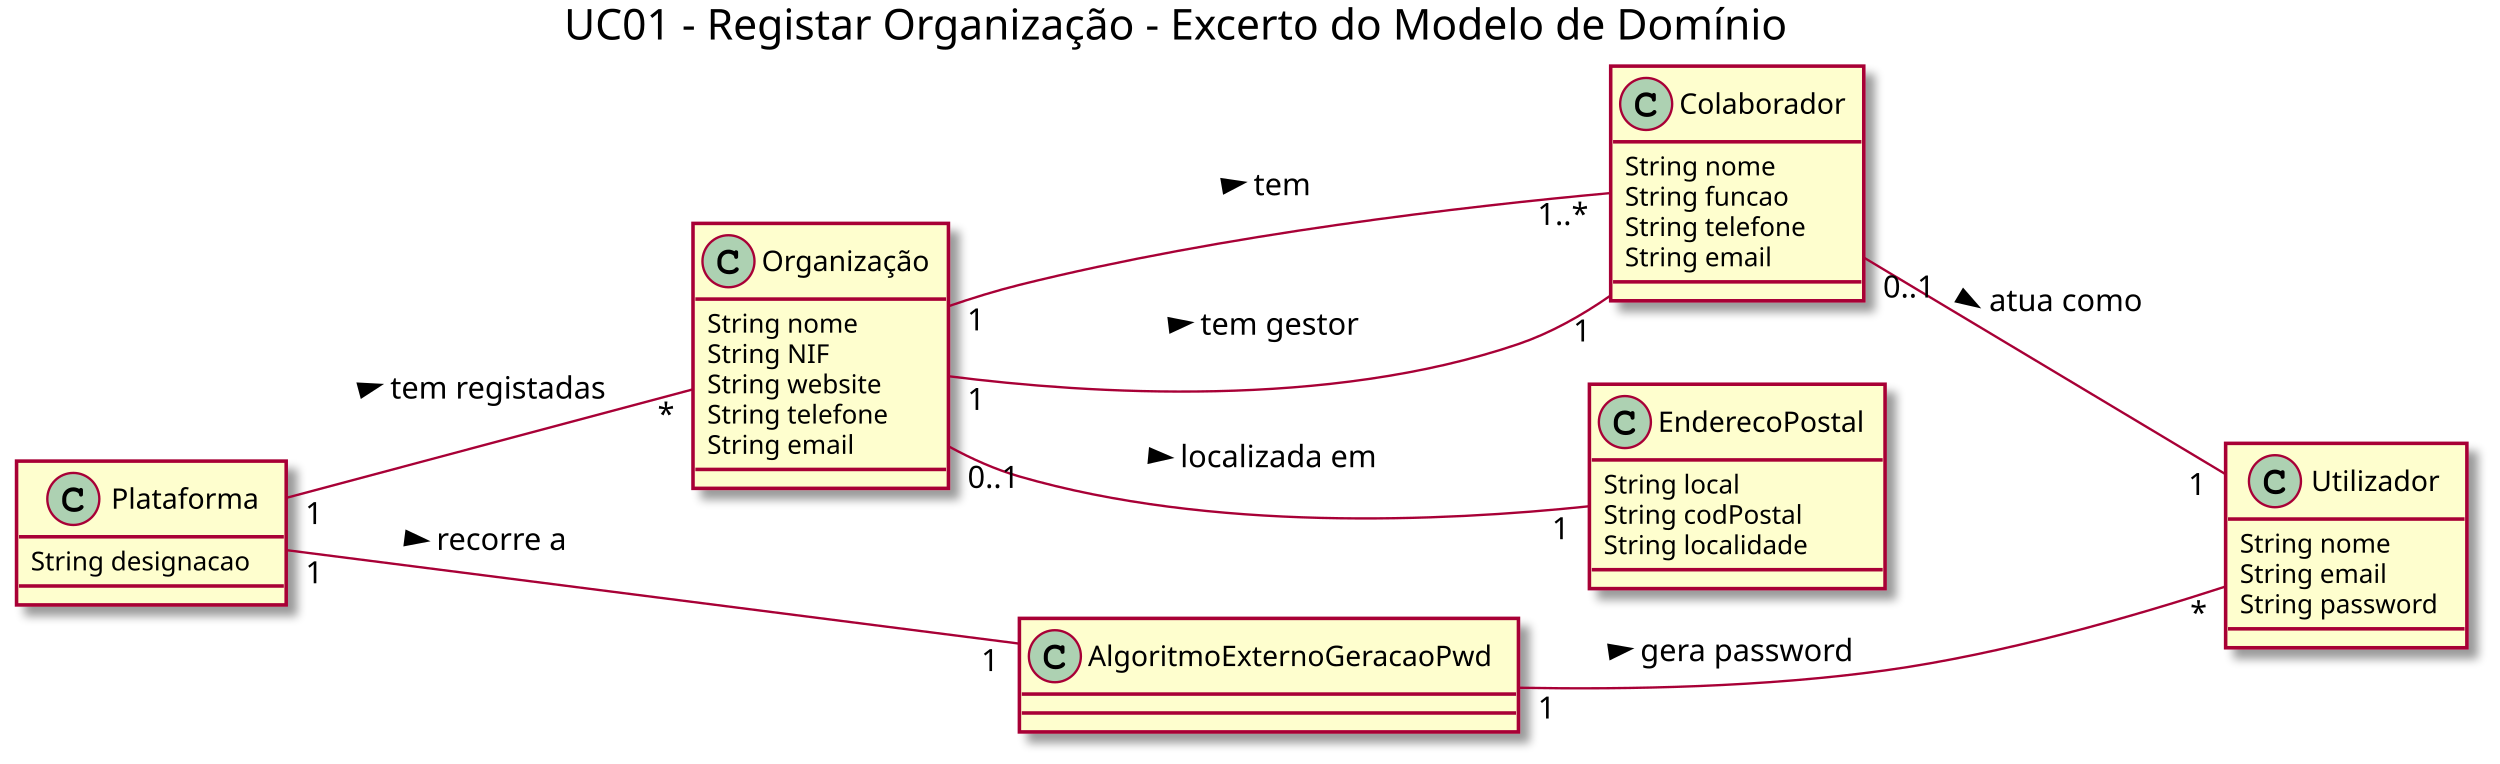
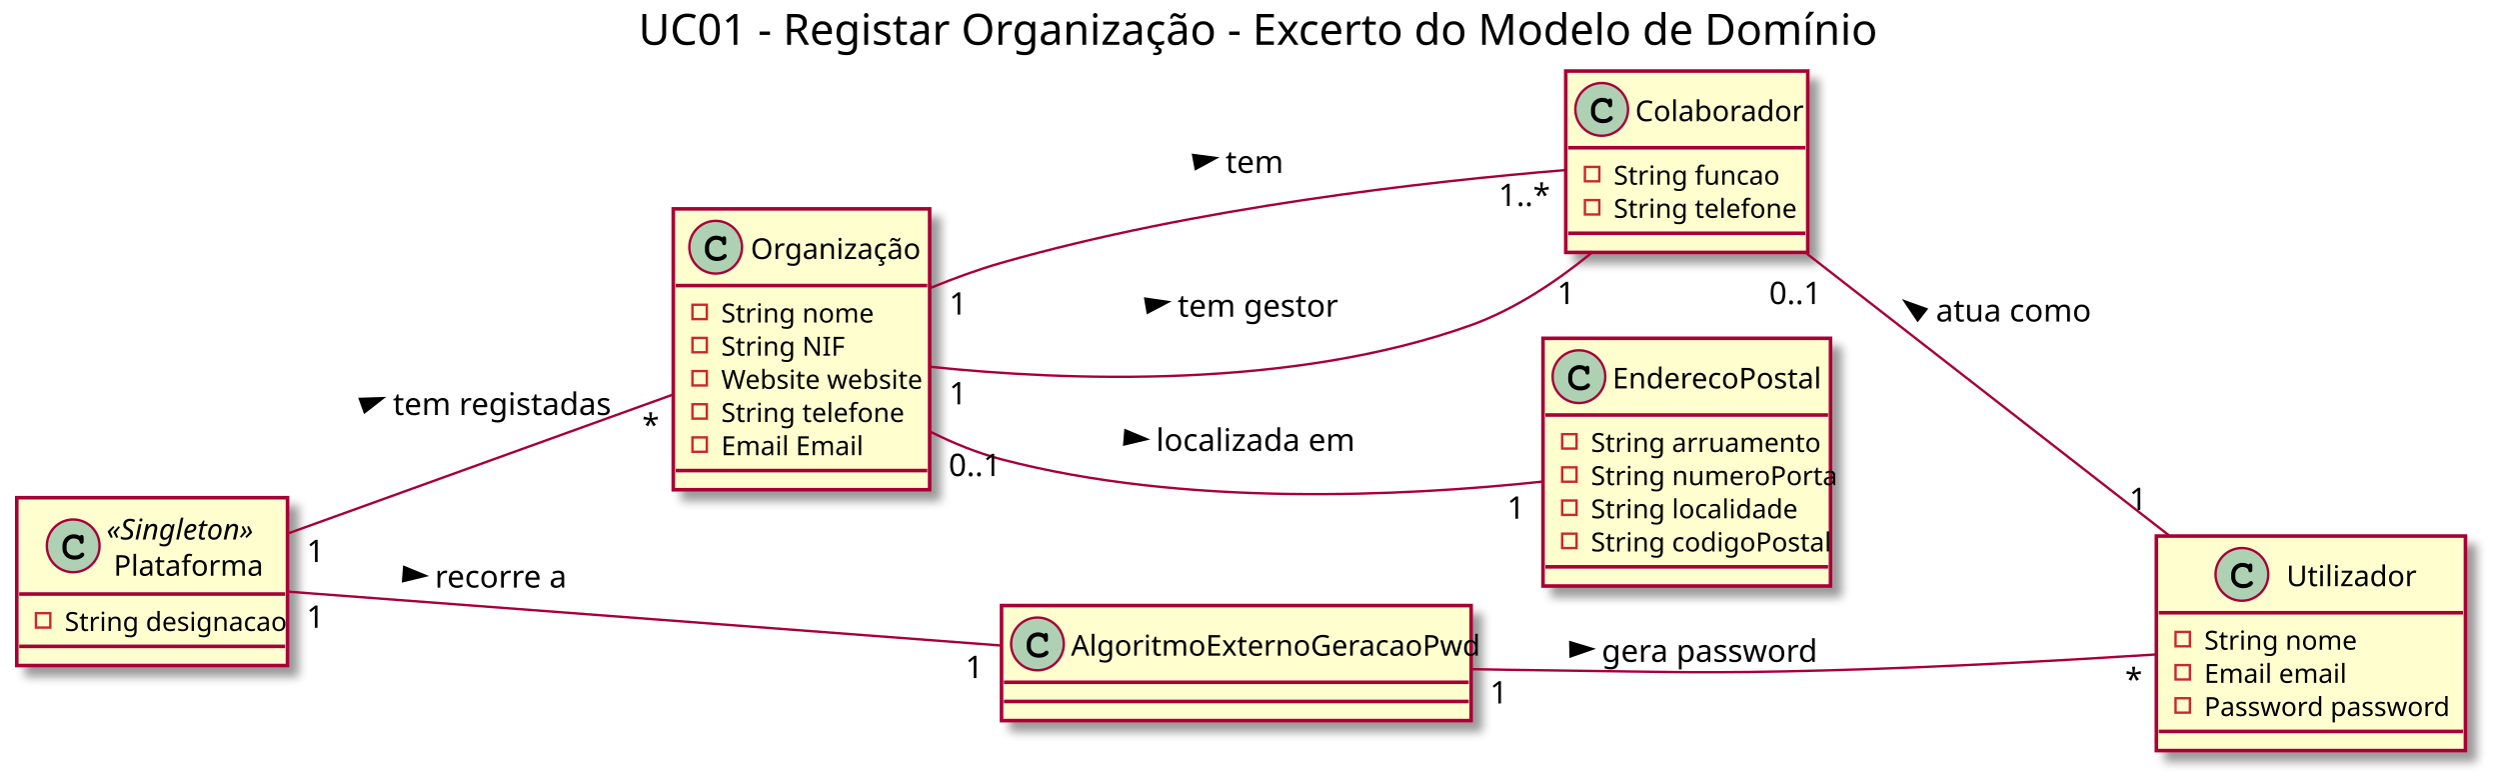
- <svg xmlns="http://www.w3.org/2000/svg" contentScriptType="application/ecmascript" contentStyleType="text/css" height="323px" preserveAspectRatio="none" style="width:1057px;height:323px;" version="1.1" viewBox="0 0 1057 323" width="1057px" zoomAndPan="magnify">
+ <svg xmlns="http://www.w3.org/2000/svg" contentScriptType="application/ecmascript" contentStyleType="text/css" height="327px" preserveAspectRatio="none" style="width:1043px;height:327px;" version="1.1" viewBox="0 0 1043 327" width="1043px" zoomAndPan="magnify">
  <defs>
-     <filter height="300%" id="ffaywgsv7zmnw" width="300%" x="-1" y="-1">
+     <filter height="300%" id="fe0aus8ycf3ep" width="300%" x="-1" y="-1">
      <feGaussianBlur result="blurOut" stdDeviation="2.0" />
      <feColorMatrix in="blurOut" result="blurOut2" type="matrix" values="0 0 0 0 0 0 0 0 0 0 0 0 0 0 0 0 0 0 .4 0" />
      <feOffset dx="4.0" dy="4.0" in="blurOut2" result="blurOut3" />
      <feBlend in="SourceGraphic" in2="blurOut3" mode="normal" />
    </filter>
  </defs>
  <g>
-     <text fill="#000000" font-family="sans-serif" font-size="18" lengthAdjust="spacing" textLength="567" x="238.5" y="16.708">UC01 - Registar Organização - Excerto do Modelo de Domínio</text>
-     <rect codeLine="5" fill="#FEFECE" filter="url(#ffaywgsv7zmnw)" height="60.805" id="Plataforma" style="stroke:#A80036;stroke-width:1.5;" width="114" x="7" y="194.953" />
-     <ellipse cx="31" cy="210.953" fill="#ADD1B2" rx="11" ry="11" style="stroke:#A80036;stroke-width:1.0;" />
-     <path d="M33.344,206.625 C32.406,206.188 31.812,206.047 30.938,206.047 C28.312,206.047 26.312,208.125 26.312,210.844 L26.312,211.969 C26.312,214.547 28.422,216.438 31.312,216.438 C32.531,216.438 33.688,216.141 34.438,215.594 C35.016,215.188 35.344,214.734 35.344,214.344 C35.344,213.891 34.953,213.5 34.484,213.5 C34.266,213.5 34.062,213.578 33.875,213.766 C33.422,214.25 33.422,214.25 33.234,214.344 C32.812,214.609 32.125,214.734 31.359,214.734 C29.312,214.734 28.016,213.641 28.016,211.938 L28.016,210.844 C28.016,209.062 29.266,207.75 31,207.75 C31.578,207.75 32.188,207.906 32.656,208.156 C33.141,208.438 33.312,208.656 33.406,209.062 C33.469,209.469 33.5,209.594 33.641,209.719 C33.781,209.859 34.016,209.969 34.234,209.969 C34.5,209.969 34.766,209.828 34.938,209.609 C35.047,209.453 35.078,209.266 35.078,208.844 L35.078,207.422 C35.078,206.984 35.062,206.859 34.969,206.703 C34.812,206.438 34.531,206.297 34.234,206.297 C33.938,206.297 33.734,206.391 33.516,206.703 L33.344,206.625 Z " fill="#000000" />
-     <text fill="#000000" font-family="sans-serif" font-size="12" lengthAdjust="spacing" textLength="62" x="47" y="215.107">Plataforma</text>
-     <line style="stroke:#A80036;stroke-width:1.5;" x1="8" x2="120" y1="226.953" y2="226.953" />
-     <text fill="#000000" font-family="sans-serif" font-size="11" lengthAdjust="spacing" textLength="102" x="13" y="241.164">String designacao</text>
-     <line style="stroke:#A80036;stroke-width:1.5;" x1="8" x2="120" y1="247.758" y2="247.758" />
-     <rect codeLine="9" fill="#FEFECE" filter="url(#ffaywgsv7zmnw)" height="112.023" id="Organização" style="stroke:#A80036;stroke-width:1.5;" width="108" x="293" y="94.453" />
-     <ellipse cx="308" cy="110.453" fill="#ADD1B2" rx="11" ry="11" style="stroke:#A80036;stroke-width:1.0;" />
-     <path d="M310.344,106.125 C309.406,105.688 308.812,105.547 307.938,105.547 C305.312,105.547 303.312,107.625 303.312,110.344 L303.312,111.469 C303.312,114.047 305.422,115.938 308.312,115.938 C309.531,115.938 310.688,115.641 311.438,115.094 C312.016,114.688 312.344,114.234 312.344,113.844 C312.344,113.391 311.953,113 311.484,113 C311.266,113 311.062,113.078 310.875,113.266 C310.422,113.75 310.422,113.75 310.234,113.844 C309.812,114.109 309.125,114.234 308.359,114.234 C306.312,114.234 305.016,113.141 305.016,111.438 L305.016,110.344 C305.016,108.562 306.266,107.25 308,107.25 C308.578,107.25 309.188,107.406 309.656,107.656 C310.141,107.938 310.312,108.156 310.406,108.562 C310.469,108.969 310.5,109.094 310.641,109.219 C310.781,109.359 311.016,109.469 311.234,109.469 C311.5,109.469 311.766,109.328 311.938,109.109 C312.047,108.953 312.078,108.766 312.078,108.344 L312.078,106.922 C312.078,106.484 312.062,106.359 311.969,106.203 C311.812,105.938 311.531,105.797 311.234,105.797 C310.938,105.797 310.734,105.891 310.516,106.203 L310.344,106.125 Z " fill="#000000" />
-     <text fill="#000000" font-family="sans-serif" font-size="12" lengthAdjust="spacing" textLength="76" x="322" y="114.607">Organização</text>
-     <line style="stroke:#A80036;stroke-width:1.5;" x1="294" x2="400" y1="126.453" y2="126.453" />
-     <text fill="#000000" font-family="sans-serif" font-size="11" lengthAdjust="spacing" textLength="70" x="299" y="140.664">String nome</text>
-     <text fill="#000000" font-family="sans-serif" font-size="11" lengthAdjust="spacing" textLength="54" x="299" y="153.468">String NIF</text>
-     <text fill="#000000" font-family="sans-serif" font-size="11" lengthAdjust="spacing" textLength="82" x="299" y="166.273">String website</text>
-     <text fill="#000000" font-family="sans-serif" font-size="11" lengthAdjust="spacing" textLength="86" x="299" y="179.078">String telefone</text>
-     <text fill="#000000" font-family="sans-serif" font-size="11" lengthAdjust="spacing" textLength="69" x="299" y="191.882">String email</text>
-     <line style="stroke:#A80036;stroke-width:1.5;" x1="294" x2="400" y1="198.477" y2="198.477" />
-     <rect codeLine="17" fill="#FEFECE" filter="url(#ffaywgsv7zmnw)" height="99.219" id="Colaborador" style="stroke:#A80036;stroke-width:1.5;" width="107" x="681" y="27.953" />
-     <ellipse cx="696" cy="43.953" fill="#ADD1B2" rx="11" ry="11" style="stroke:#A80036;stroke-width:1.0;" />
-     <path d="M698.344,39.625 C697.406,39.188 696.812,39.047 695.938,39.047 C693.312,39.047 691.312,41.125 691.312,43.844 L691.312,44.969 C691.312,47.547 693.422,49.438 696.312,49.438 C697.531,49.438 698.688,49.141 699.438,48.594 C700.016,48.188 700.344,47.734 700.344,47.344 C700.344,46.891 699.953,46.5 699.484,46.5 C699.266,46.5 699.062,46.578 698.875,46.766 C698.422,47.25 698.422,47.25 698.234,47.344 C697.812,47.609 697.125,47.734 696.359,47.734 C694.312,47.734 693.016,46.641 693.016,44.938 L693.016,43.844 C693.016,42.062 694.266,40.75 696,40.75 C696.578,40.75 697.188,40.906 697.656,41.156 C698.141,41.438 698.312,41.656 698.406,42.062 C698.469,42.469 698.5,42.594 698.641,42.719 C698.781,42.859 699.016,42.969 699.234,42.969 C699.5,42.969 699.766,42.828 699.938,42.609 C700.047,42.453 700.078,42.266 700.078,41.844 L700.078,40.422 C700.078,39.984 700.062,39.859 699.969,39.703 C699.812,39.438 699.531,39.297 699.234,39.297 C698.938,39.297 698.734,39.391 698.516,39.703 L698.344,39.625 Z " fill="#000000" />
-     <text fill="#000000" font-family="sans-serif" font-size="12" lengthAdjust="spacing" textLength="75" x="710" y="48.107">Colaborador</text>
-     <line style="stroke:#A80036;stroke-width:1.5;" x1="682" x2="787" y1="59.953" y2="59.953" />
-     <text fill="#000000" font-family="sans-serif" font-size="11" lengthAdjust="spacing" textLength="70" x="687" y="74.164">String nome</text>
-     <text fill="#000000" font-family="sans-serif" font-size="11" lengthAdjust="spacing" textLength="75" x="687" y="86.968">String funcao</text>
-     <text fill="#000000" font-family="sans-serif" font-size="11" lengthAdjust="spacing" textLength="86" x="687" y="99.773">String telefone</text>
-     <text fill="#000000" font-family="sans-serif" font-size="11" lengthAdjust="spacing" textLength="69" x="687" y="112.578">String email</text>
-     <line style="stroke:#A80036;stroke-width:1.5;" x1="682" x2="787" y1="119.172" y2="119.172" />
-     <rect codeLine="24" fill="#FEFECE" filter="url(#ffaywgsv7zmnw)" height="86.414" id="EnderecoPostal" style="stroke:#A80036;stroke-width:1.5;" width="125" x="672" y="162.453" />
-     <ellipse cx="687" cy="178.453" fill="#ADD1B2" rx="11" ry="11" style="stroke:#A80036;stroke-width:1.0;" />
-     <path d="M689.344,174.125 C688.406,173.688 687.812,173.547 686.938,173.547 C684.312,173.547 682.312,175.625 682.312,178.344 L682.312,179.469 C682.312,182.047 684.422,183.938 687.312,183.938 C688.531,183.938 689.688,183.641 690.438,183.094 C691.016,182.688 691.344,182.234 691.344,181.844 C691.344,181.391 690.953,181 690.484,181 C690.266,181 690.062,181.078 689.875,181.266 C689.422,181.75 689.422,181.75 689.234,181.844 C688.812,182.109 688.125,182.234 687.359,182.234 C685.312,182.234 684.016,181.141 684.016,179.438 L684.016,178.344 C684.016,176.562 685.266,175.25 687,175.25 C687.578,175.25 688.188,175.406 688.656,175.656 C689.141,175.938 689.312,176.156 689.406,176.562 C689.469,176.969 689.5,177.094 689.641,177.219 C689.781,177.359 690.016,177.469 690.234,177.469 C690.5,177.469 690.766,177.328 690.938,177.109 C691.047,176.953 691.078,176.766 691.078,176.344 L691.078,174.922 C691.078,174.484 691.062,174.359 690.969,174.203 C690.812,173.938 690.531,173.797 690.234,173.797 C689.938,173.797 689.734,173.891 689.516,174.203 L689.344,174.125 Z " fill="#000000" />
-     <text fill="#000000" font-family="sans-serif" font-size="12" lengthAdjust="spacing" textLength="93" x="701" y="182.607">EnderecoPostal</text>
-     <line style="stroke:#A80036;stroke-width:1.5;" x1="673" x2="796" y1="194.453" y2="194.453" />
-     <text fill="#000000" font-family="sans-serif" font-size="11" lengthAdjust="spacing" textLength="63" x="678" y="208.664">String local</text>
-     <text fill="#000000" font-family="sans-serif" font-size="11" lengthAdjust="spacing" textLength="90" x="678" y="221.468">String codPostal</text>
-     <text fill="#000000" font-family="sans-serif" font-size="11" lengthAdjust="spacing" textLength="95" x="678" y="234.273">String localidade</text>
-     <line style="stroke:#A80036;stroke-width:1.5;" x1="673" x2="796" y1="240.867" y2="240.867" />
-     <rect codeLine="30" fill="#FEFECE" filter="url(#ffaywgsv7zmnw)" height="86.414" id="Utilizador" style="stroke:#A80036;stroke-width:1.5;" width="102" x="941" y="187.453" />
-     <ellipse cx="961.85" cy="203.453" fill="#ADD1B2" rx="11" ry="11" style="stroke:#A80036;stroke-width:1.0;" />
-     <path d="M964.194,199.125 C963.256,198.688 962.663,198.547 961.788,198.547 C959.163,198.547 957.163,200.625 957.163,203.344 L957.163,204.469 C957.163,207.047 959.272,208.938 962.163,208.938 C963.381,208.938 964.538,208.641 965.288,208.094 C965.866,207.688 966.194,207.234 966.194,206.844 C966.194,206.391 965.803,206 965.334,206 C965.116,206 964.913,206.078 964.725,206.266 C964.272,206.75 964.272,206.75 964.084,206.844 C963.663,207.109 962.975,207.234 962.209,207.234 C960.163,207.234 958.866,206.141 958.866,204.438 L958.866,203.344 C958.866,201.562 960.116,200.25 961.85,200.25 C962.428,200.25 963.038,200.406 963.506,200.656 C963.991,200.938 964.163,201.156 964.256,201.562 C964.319,201.969 964.35,202.094 964.491,202.219 C964.631,202.359 964.866,202.469 965.084,202.469 C965.35,202.469 965.616,202.328 965.788,202.109 C965.897,201.953 965.928,201.766 965.928,201.344 L965.928,199.922 C965.928,199.484 965.913,199.359 965.819,199.203 C965.663,198.938 965.381,198.797 965.084,198.797 C964.788,198.797 964.584,198.891 964.366,199.203 L964.194,199.125 Z " fill="#000000" />
-     <text fill="#000000" font-family="sans-serif" font-size="12" lengthAdjust="spacing" textLength="57" x="977.15" y="207.607">Utilizador</text>
-     <line style="stroke:#A80036;stroke-width:1.5;" x1="942" x2="1042" y1="219.453" y2="219.453" />
-     <text fill="#000000" font-family="sans-serif" font-size="11" lengthAdjust="spacing" textLength="70" x="947" y="233.664">String nome</text>
-     <text fill="#000000" font-family="sans-serif" font-size="11" lengthAdjust="spacing" textLength="69" x="947" y="246.468">String email</text>
-     <text fill="#000000" font-family="sans-serif" font-size="11" lengthAdjust="spacing" textLength="90" x="947" y="259.273">String password</text>
-     <line style="stroke:#A80036;stroke-width:1.5;" x1="942" x2="1042" y1="265.867" y2="265.867" />
-     <rect codeLine="36" fill="#FEFECE" filter="url(#ffaywgsv7zmnw)" height="48" id="AlgoritmoExternoGeracaoPwd" style="stroke:#A80036;stroke-width:1.5;" width="211" x="431" y="261.453" />
-     <ellipse cx="446" cy="277.453" fill="#ADD1B2" rx="11" ry="11" style="stroke:#A80036;stroke-width:1.0;" />
-     <path d="M448.344,273.125 C447.406,272.688 446.812,272.547 445.938,272.547 C443.312,272.547 441.312,274.625 441.312,277.344 L441.312,278.469 C441.312,281.047 443.422,282.938 446.312,282.938 C447.531,282.938 448.688,282.641 449.438,282.094 C450.016,281.688 450.344,281.234 450.344,280.844 C450.344,280.391 449.953,280 449.484,280 C449.266,280 449.062,280.078 448.875,280.266 C448.422,280.75 448.422,280.75 448.234,280.844 C447.812,281.109 447.125,281.234 446.359,281.234 C444.312,281.234 443.016,280.141 443.016,278.438 L443.016,277.344 C443.016,275.562 444.266,274.25 446,274.25 C446.578,274.25 447.188,274.406 447.656,274.656 C448.141,274.938 448.312,275.156 448.406,275.562 C448.469,275.969 448.5,276.094 448.641,276.219 C448.781,276.359 449.016,276.469 449.234,276.469 C449.5,276.469 449.766,276.328 449.938,276.109 C450.047,275.953 450.078,275.766 450.078,275.344 L450.078,273.922 C450.078,273.484 450.062,273.359 449.969,273.203 C449.812,272.938 449.531,272.797 449.234,272.797 C448.938,272.797 448.734,272.891 448.516,273.203 L448.344,273.125 Z " fill="#000000" />
-     <text fill="#000000" font-family="sans-serif" font-size="12" lengthAdjust="spacing" textLength="179" x="460" y="281.607">AlgoritmoExternoGeracaoPwd</text>
-     <line style="stroke:#A80036;stroke-width:1.5;" x1="432" x2="641" y1="293.453" y2="293.453" />
-     <line style="stroke:#A80036;stroke-width:1.5;" x1="432" x2="641" y1="301.453" y2="301.453" />
-     <path codeLine="39" d="M121.189,210.456 C171.16,197.119 243.709,177.755 292.764,164.662 " fill="none" id="Plataforma-Organização" style="stroke:#A80036;stroke-width:1.0;" />
-     <polygon fill="#000000" points="160.831,162.73,151.334,162.223,152.85,167.902,160.831,162.73" style="stroke:#000000;stroke-width:1.0;" />
-     <text fill="#000000" font-family="sans-serif" font-size="13" lengthAdjust="spacing" textLength="97" x="165" y="168.52">tem registadas</text>
-     <text fill="#000000" font-family="sans-serif" font-size="13" lengthAdjust="spacing" textLength="8" x="129.029" y="221.583">1</text>
-     <text fill="#000000" font-family="sans-serif" font-size="13" lengthAdjust="spacing" textLength="7" x="278.006" y="179.654">*</text>
-     <path codeLine="40" d="M121.286,232.631 C197.51,242.351 334.994,259.884 430.562,272.071 " fill="none" id="Plataforma-AlgoritmoExternoGeracaoPwd" style="stroke:#A80036;stroke-width:1.0;" />
-     <polygon fill="#000000" points="180.46,228.652,171.859,224.593,171.116,230.423,180.46,228.652" style="stroke:#000000;stroke-width:1.0;" />
-     <text fill="#000000" font-family="sans-serif" font-size="13" lengthAdjust="spacing" textLength="58" x="184.5" y="232.52">recorre a</text>
-     <text fill="#000000" font-family="sans-serif" font-size="13" lengthAdjust="spacing" textLength="8" x="129.138" y="246.599">1</text>
-     <text fill="#000000" font-family="sans-serif" font-size="13" lengthAdjust="spacing" textLength="8" x="414.832" y="283.729">1</text>
-     <path codeLine="41" d="M642.117,290.785 C689.597,291.632 746.345,290.447 797,283.453 C846.805,276.577 901.962,260.667 940.692,248.062 " fill="none" id="AlgoritmoExternoGeracaoPwd-Utilizador" style="stroke:#A80036;stroke-width:1.0;" />
-     <polygon fill="#000000" points="689.45,274.311,680.079,272.683,680.912,278.502,689.45,274.311" style="stroke:#000000;stroke-width:1.0;" />
-     <text fill="#000000" font-family="sans-serif" font-size="13" lengthAdjust="spacing" textLength="95" x="693.5" y="279.52">gera password</text>
-     <text fill="#000000" font-family="sans-serif" font-size="13" lengthAdjust="spacing" textLength="8" x="650.167" y="303.799">1</text>
-     <text fill="#000000" font-family="sans-serif" font-size="13" lengthAdjust="spacing" textLength="7" x="925.985" y="263.64">*</text>
-     <path codeLine="42" d="M401.078,129.444 C410.917,126.074 421.187,122.896 431,120.453 C517.219,98.986 620.114,87.202 680.952,81.62 " fill="none" id="Organização-Colaborador" style="stroke:#A80036;stroke-width:1.0;" />
-     <polygon fill="#000000" points="525.929,77.177,516.518,75.804,517.508,81.598,525.929,77.177" style="stroke:#000000;stroke-width:1.0;" />
-     <text fill="#000000" font-family="sans-serif" font-size="13" lengthAdjust="spacing" textLength="26" x="530" y="82.52">tem</text>
-     <text fill="#000000" font-family="sans-serif" font-size="13" lengthAdjust="spacing" textLength="8" x="408.882" y="139.703">1</text>
-     <text fill="#000000" font-family="sans-serif" font-size="13" lengthAdjust="spacing" textLength="23" x="650.024" y="95.104">1..*</text>
-     <path codeLine="43" d="M401.173,159.089 C461.374,166.717 561.536,172.84 642,145.453 C655.49,140.862 668.63,133.474 680.549,125.226 " fill="none" id="Organização-Colaborador-1" style="stroke:#A80036;stroke-width:1.0;" />
-     <polygon fill="#000000" points="503.464,136.418,494.131,134.589,494.838,140.424,503.464,136.418" style="stroke:#000000;stroke-width:1.0;" />
-     <text fill="#000000" font-family="sans-serif" font-size="13" lengthAdjust="spacing" textLength="71" x="507.5" y="141.52">tem gestor</text>
-     <text fill="#000000" font-family="sans-serif" font-size="13" lengthAdjust="spacing" textLength="8" x="408.99" y="173.332">1</text>
-     <text fill="#000000" font-family="sans-serif" font-size="13" lengthAdjust="spacing" textLength="8" x="665.124" y="144.369">1</text>
-     <path codeLine="44" d="M401.402,188.899 C410.867,194.038 420.929,198.534 431,201.453 C511.713,224.846 609.699,220.561 671.838,214.056 " fill="none" id="Organização-EnderecoPostal" style="stroke:#A80036;stroke-width:1.0;" />
-     <polygon fill="#000000" points="494.978,193.483,486.245,189.719,485.7,195.571,494.978,193.483" style="stroke:#000000;stroke-width:1.0;" />
-     <text fill="#000000" font-family="sans-serif" font-size="13" lengthAdjust="spacing" textLength="88" x="499" y="197.52">localizada em</text>
-     <text fill="#000000" font-family="sans-serif" font-size="13" lengthAdjust="spacing" textLength="24" x="409.08" y="206.285">0..1</text>
-     <text fill="#000000" font-family="sans-serif" font-size="13" lengthAdjust="spacing" textLength="8" x="656.13" y="227.969">1</text>
-     <path codeLine="45" d="M788.13,108.969 C832.831,135.737 896.564,173.902 940.613,200.28 " fill="none" id="Colaborador-Utilizador" style="stroke:#A80036;stroke-width:1.0;" />
-     <polygon fill="#000000" points="836.29,129.588,830.039,122.42,827.02,127.463,836.29,129.588" style="stroke:#000000;stroke-width:1.0;" />
-     <text fill="#000000" font-family="sans-serif" font-size="13" lengthAdjust="spacing" textLength="69" x="841" y="131.52">atua como</text>
-     <text fill="#000000" font-family="sans-serif" font-size="13" lengthAdjust="spacing" textLength="24" x="796.129" y="125.786">0..1</text>
-     <text fill="#000000" font-family="sans-serif" font-size="13" lengthAdjust="spacing" textLength="8" x="925.17" y="209.281">1</text>
+     <text fill="#000000" font-family="sans-serif" font-size="18" lengthAdjust="spacing" textLength="497" x="266.5" y="18.686">UC01 - Registar Organização - Excerto do Modelo de Domínio</text>
+     <rect codeLine="6" fill="#FEFECE" filter="url(#fe0aus8ycf3ep)" height="70.023" id="Plataforma" style="stroke:#A80036;stroke-width:1.5;" width="113" x="7" y="207.641" />
+     <ellipse cx="30.55" cy="227.734" fill="#ADD1B2" rx="11" ry="11" style="stroke:#A80036;stroke-width:1.0;" />
+     <path d="M33.316,223.609 Q33.472,223.391 33.659,223.281 Q33.847,223.172 34.066,223.172 Q34.441,223.172 34.675,223.43 Q34.909,223.688 34.909,224.297 L34.909,225.75 Q34.909,226.359 34.675,226.625 Q34.441,226.891 34.066,226.891 Q33.722,226.891 33.519,226.688 Q33.316,226.5 33.206,225.984 Q33.159,225.625 32.972,225.438 Q32.644,225.062 32.034,224.844 Q31.425,224.625 30.8,224.625 Q30.034,224.625 29.402,224.953 Q28.769,225.281 28.277,226.031 Q27.784,226.781 27.784,227.812 L27.784,228.906 Q27.784,230.141 28.675,230.961 Q29.566,231.781 31.159,231.781 Q32.097,231.781 32.753,231.531 Q33.144,231.375 33.566,230.938 Q33.831,230.672 33.98,230.594 Q34.128,230.516 34.331,230.516 Q34.659,230.516 34.917,230.773 Q35.175,231.031 35.175,231.375 Q35.175,231.719 34.831,232.125 Q34.331,232.703 33.534,233.031 Q32.456,233.484 31.159,233.484 Q29.644,233.484 28.441,232.859 Q27.456,232.359 26.769,231.289 Q26.081,230.219 26.081,228.938 L26.081,227.781 Q26.081,226.453 26.698,225.305 Q27.316,224.156 28.409,223.539 Q29.503,222.922 30.738,222.922 Q31.472,222.922 32.12,223.086 Q32.769,223.25 33.316,223.609 Z " fill="#000000" />
+     <text fill="#000000" font-family="sans-serif" font-size="12" font-style="italic" lengthAdjust="spacing" textLength="66" x="44.45" y="225.098">«Singleton»</text>
+     <text fill="#000000" font-family="sans-serif" font-size="12" lengthAdjust="spacing" textLength="60" x="47.45" y="240.191">Plataforma</text>
+     <line style="stroke:#A80036;stroke-width:1.5;" x1="8" x2="119" y1="247.828" y2="247.828" />
+     <rect fill="none" height="6" style="stroke:#C82930;stroke-width:1.0;" width="6" x="15" y="255.828" />
+     <text fill="#000000" font-family="sans-serif" font-size="11" lengthAdjust="spacing" textLength="87" x="27" y="263.247">String designacao</text>
+     <line style="stroke:#A80036;stroke-width:1.5;" x1="8" x2="119" y1="269.664" y2="269.664" />
+     <rect codeLine="10" fill="#FEFECE" filter="url(#fe0aus8ycf3ep)" height="117.18" id="Organização" style="stroke:#A80036;stroke-width:1.5;" width="107" x="281" y="87.141" />
+     <ellipse cx="298.7" cy="103.141" fill="#ADD1B2" rx="11" ry="11" style="stroke:#A80036;stroke-width:1.0;" />
+     <path d="M301.466,99.016 Q301.622,98.797 301.809,98.688 Q301.997,98.578 302.216,98.578 Q302.591,98.578 302.825,98.836 Q303.059,99.094 303.059,99.703 L303.059,101.156 Q303.059,101.766 302.825,102.031 Q302.591,102.297 302.216,102.297 Q301.872,102.297 301.669,102.094 Q301.466,101.906 301.356,101.391 Q301.309,101.031 301.122,100.844 Q300.794,100.469 300.184,100.25 Q299.575,100.031 298.95,100.031 Q298.184,100.031 297.552,100.359 Q296.919,100.688 296.427,101.438 Q295.934,102.188 295.934,103.219 L295.934,104.312 Q295.934,105.547 296.825,106.367 Q297.716,107.188 299.309,107.188 Q300.247,107.188 300.903,106.938 Q301.294,106.781 301.716,106.344 Q301.981,106.078 302.13,106 Q302.278,105.922 302.481,105.922 Q302.809,105.922 303.067,106.18 Q303.325,106.438 303.325,106.781 Q303.325,107.125 302.981,107.531 Q302.481,108.109 301.684,108.438 Q300.606,108.891 299.309,108.891 Q297.794,108.891 296.591,108.266 Q295.606,107.766 294.919,106.695 Q294.231,105.625 294.231,104.344 L294.231,103.188 Q294.231,101.859 294.848,100.711 Q295.466,99.562 296.559,98.945 Q297.653,98.328 298.887,98.328 Q299.622,98.328 300.27,98.492 Q300.919,98.656 301.466,99.016 Z " fill="#000000" />
+     <text fill="#000000" font-family="sans-serif" font-size="12" lengthAdjust="spacing" textLength="69" x="313.3" y="108.051">Organização</text>
+     <line style="stroke:#A80036;stroke-width:1.5;" x1="282" x2="387" y1="119.141" y2="119.141" />
+     <rect fill="none" height="6" style="stroke:#C82930;stroke-width:1.0;" width="6" x="289" y="127.141" />
+     <text fill="#000000" font-family="sans-serif" font-size="11" lengthAdjust="spacing" textLength="57" x="301" y="134.56">String nome</text>
+     <rect fill="none" height="6" style="stroke:#C82930;stroke-width:1.0;" width="6" x="289" y="140.977" />
+     <text fill="#000000" font-family="sans-serif" font-size="11" lengthAdjust="spacing" textLength="46" x="301" y="148.395">String NIF</text>
+     <rect fill="none" height="6" style="stroke:#C82930;stroke-width:1.0;" width="6" x="289" y="154.812" />
+     <text fill="#000000" font-family="sans-serif" font-size="11" lengthAdjust="spacing" textLength="81" x="301" y="162.231">Website website</text>
+     <rect fill="none" height="6" style="stroke:#C82930;stroke-width:1.0;" width="6" x="289" y="168.648" />
+     <text fill="#000000" font-family="sans-serif" font-size="11" lengthAdjust="spacing" textLength="70" x="301" y="176.067">String telefone</text>
+     <rect fill="none" height="6" style="stroke:#C82930;stroke-width:1.0;" width="6" x="289" y="182.484" />
+     <text fill="#000000" font-family="sans-serif" font-size="11" lengthAdjust="spacing" textLength="51" x="301" y="189.903">Email Email</text>
+     <line style="stroke:#A80036;stroke-width:1.5;" x1="282" x2="387" y1="196.32" y2="196.32" />
+     <rect codeLine="18" fill="#FEFECE" filter="url(#fe0aus8ycf3ep)" height="75.672" id="Colaborador" style="stroke:#A80036;stroke-width:1.5;" width="101" x="653.5" y="29.641" />
+     <ellipse cx="668.5" cy="45.641" fill="#ADD1B2" rx="11" ry="11" style="stroke:#A80036;stroke-width:1.0;" />
+     <path d="M671.266,41.516 Q671.422,41.297 671.609,41.188 Q671.797,41.078 672.016,41.078 Q672.391,41.078 672.625,41.336 Q672.859,41.594 672.859,42.203 L672.859,43.656 Q672.859,44.266 672.625,44.531 Q672.391,44.797 672.016,44.797 Q671.672,44.797 671.469,44.594 Q671.266,44.406 671.156,43.891 Q671.109,43.531 670.922,43.344 Q670.594,42.969 669.984,42.75 Q669.375,42.531 668.75,42.531 Q667.984,42.531 667.352,42.859 Q666.719,43.188 666.227,43.938 Q665.734,44.688 665.734,45.719 L665.734,46.812 Q665.734,48.047 666.625,48.867 Q667.516,49.688 669.109,49.688 Q670.047,49.688 670.703,49.438 Q671.094,49.281 671.516,48.844 Q671.781,48.578 671.93,48.5 Q672.078,48.422 672.281,48.422 Q672.609,48.422 672.867,48.68 Q673.125,48.938 673.125,49.281 Q673.125,49.625 672.781,50.031 Q672.281,50.609 671.484,50.938 Q670.406,51.391 669.109,51.391 Q667.594,51.391 666.391,50.766 Q665.406,50.266 664.719,49.195 Q664.031,48.125 664.031,46.844 L664.031,45.688 Q664.031,44.359 664.648,43.211 Q665.266,42.062 666.359,41.445 Q667.453,40.828 668.688,40.828 Q669.422,40.828 670.07,40.992 Q670.719,41.156 671.266,41.516 Z " fill="#000000" />
+     <text fill="#000000" font-family="sans-serif" font-size="12" lengthAdjust="spacing" textLength="69" x="682.5" y="50.551">Colaborador</text>
+     <line style="stroke:#A80036;stroke-width:1.5;" x1="654.5" x2="753.5" y1="61.641" y2="61.641" />
+     <rect fill="none" height="6" style="stroke:#C82930;stroke-width:1.0;" width="6" x="661.5" y="69.641" />
+     <text fill="#000000" font-family="sans-serif" font-size="11" lengthAdjust="spacing" textLength="65" x="673.5" y="77.06">String funcao</text>
+     <rect fill="none" height="6" style="stroke:#C82930;stroke-width:1.0;" width="6" x="661.5" y="83.477" />
+     <text fill="#000000" font-family="sans-serif" font-size="11" lengthAdjust="spacing" textLength="70" x="673.5" y="90.895">String telefone</text>
+     <line style="stroke:#A80036;stroke-width:1.5;" x1="654.5" x2="753.5" y1="97.312" y2="97.312" />
+     <rect codeLine="23" fill="#FEFECE" filter="url(#fe0aus8ycf3ep)" height="103.344" id="EnderecoPostal" style="stroke:#A80036;stroke-width:1.5;" width="120" x="644" y="141.141" />
+     <ellipse cx="659" cy="157.141" fill="#ADD1B2" rx="11" ry="11" style="stroke:#A80036;stroke-width:1.0;" />
+     <path d="M661.766,153.016 Q661.922,152.797 662.109,152.688 Q662.297,152.578 662.516,152.578 Q662.891,152.578 663.125,152.836 Q663.359,153.094 663.359,153.703 L663.359,155.156 Q663.359,155.766 663.125,156.031 Q662.891,156.297 662.516,156.297 Q662.172,156.297 661.969,156.094 Q661.766,155.906 661.656,155.391 Q661.609,155.031 661.422,154.844 Q661.094,154.469 660.484,154.25 Q659.875,154.031 659.25,154.031 Q658.484,154.031 657.852,154.359 Q657.219,154.688 656.727,155.438 Q656.234,156.188 656.234,157.219 L656.234,158.312 Q656.234,159.547 657.125,160.367 Q658.016,161.188 659.609,161.188 Q660.547,161.188 661.203,160.938 Q661.594,160.781 662.016,160.344 Q662.281,160.078 662.43,160 Q662.578,159.922 662.781,159.922 Q663.109,159.922 663.367,160.18 Q663.625,160.438 663.625,160.781 Q663.625,161.125 663.281,161.531 Q662.781,162.109 661.984,162.438 Q660.906,162.891 659.609,162.891 Q658.094,162.891 656.891,162.266 Q655.906,161.766 655.219,160.695 Q654.531,159.625 654.531,158.344 L654.531,157.188 Q654.531,155.859 655.148,154.711 Q655.766,153.562 656.859,152.945 Q657.953,152.328 659.188,152.328 Q659.922,152.328 660.57,152.492 Q661.219,152.656 661.766,153.016 Z " fill="#000000" />
+     <text fill="#000000" font-family="sans-serif" font-size="12" lengthAdjust="spacing" textLength="88" x="673" y="162.051">EnderecoPostal</text>
+     <line style="stroke:#A80036;stroke-width:1.5;" x1="645" x2="763" y1="173.141" y2="173.141" />
+     <rect fill="none" height="6" style="stroke:#C82930;stroke-width:1.0;" width="6" x="652" y="181.141" />
+     <text fill="#000000" font-family="sans-serif" font-size="11" lengthAdjust="spacing" textLength="86" x="664" y="188.56">String arruamento</text>
+     <rect fill="none" height="6" style="stroke:#C82930;stroke-width:1.0;" width="6" x="652" y="194.977" />
+     <text fill="#000000" font-family="sans-serif" font-size="11" lengthAdjust="spacing" textLength="92" x="664" y="202.395">String numeroPorta</text>
+     <rect fill="none" height="6" style="stroke:#C82930;stroke-width:1.0;" width="6" x="652" y="208.812" />
+     <text fill="#000000" font-family="sans-serif" font-size="11" lengthAdjust="spacing" textLength="79" x="664" y="216.231">String localidade</text>
+     <rect fill="none" height="6" style="stroke:#C82930;stroke-width:1.0;" width="6" x="652" y="222.648" />
+     <text fill="#000000" font-family="sans-serif" font-size="11" lengthAdjust="spacing" textLength="92" x="664" y="230.067">String codigoPostal</text>
+     <line style="stroke:#A80036;stroke-width:1.5;" x1="645" x2="763" y1="236.484" y2="236.484" />
+     <rect codeLine="30" fill="#FEFECE" filter="url(#fe0aus8ycf3ep)" height="89.508" id="Utilizador" style="stroke:#A80036;stroke-width:1.5;" width="129" x="900" y="223.641" />
+     <ellipse cx="935.7" cy="239.641" fill="#ADD1B2" rx="11" ry="11" style="stroke:#A80036;stroke-width:1.0;" />
+     <path d="M938.466,235.516 Q938.622,235.297 938.809,235.188 Q938.997,235.078 939.216,235.078 Q939.591,235.078 939.825,235.336 Q940.059,235.594 940.059,236.203 L940.059,237.656 Q940.059,238.266 939.825,238.531 Q939.591,238.797 939.216,238.797 Q938.872,238.797 938.669,238.594 Q938.466,238.406 938.356,237.891 Q938.309,237.531 938.122,237.344 Q937.794,236.969 937.184,236.75 Q936.575,236.531 935.95,236.531 Q935.184,236.531 934.552,236.859 Q933.919,237.188 933.427,237.938 Q932.934,238.688 932.934,239.719 L932.934,240.812 Q932.934,242.047 933.825,242.867 Q934.716,243.688 936.309,243.688 Q937.247,243.688 937.903,243.438 Q938.294,243.281 938.716,242.844 Q938.981,242.578 939.13,242.5 Q939.278,242.422 939.481,242.422 Q939.809,242.422 940.067,242.68 Q940.325,242.938 940.325,243.281 Q940.325,243.625 939.981,244.031 Q939.481,244.609 938.684,244.938 Q937.606,245.391 936.309,245.391 Q934.794,245.391 933.591,244.766 Q932.606,244.266 931.919,243.195 Q931.231,242.125 931.231,240.844 L931.231,239.688 Q931.231,238.359 931.848,237.211 Q932.466,236.062 933.559,235.445 Q934.653,234.828 935.888,234.828 Q936.622,234.828 937.27,234.992 Q937.919,235.156 938.466,235.516 Z " fill="#000000" />
+     <text fill="#000000" font-family="sans-serif" font-size="12" lengthAdjust="spacing" textLength="51" x="954.3" y="244.551">Utilizador</text>
+     <line style="stroke:#A80036;stroke-width:1.5;" x1="901" x2="1028" y1="255.641" y2="255.641" />
+     <rect fill="none" height="6" style="stroke:#C82930;stroke-width:1.0;" width="6" x="908" y="263.641" />
+     <text fill="#000000" font-family="sans-serif" font-size="11" lengthAdjust="spacing" textLength="57" x="920" y="271.06">String nome</text>
+     <rect fill="none" height="6" style="stroke:#C82930;stroke-width:1.0;" width="6" x="908" y="277.477" />
+     <text fill="#000000" font-family="sans-serif" font-size="11" lengthAdjust="spacing" textLength="51" x="920" y="284.896">Email email</text>
+     <rect fill="none" height="6" style="stroke:#C82930;stroke-width:1.0;" width="6" x="908" y="291.312" />
+     <text fill="#000000" font-family="sans-serif" font-size="11" lengthAdjust="spacing" textLength="103" x="920" y="298.731">Password password</text>
+     <line style="stroke:#A80036;stroke-width:1.5;" x1="901" x2="1028" y1="305.148" y2="305.148" />
+     <rect codeLine="36" fill="#FEFECE" filter="url(#fe0aus8ycf3ep)" height="48" id="AlgoritmoExternoGeracaoPwd" style="stroke:#A80036;stroke-width:1.5;" width="196" x="418" y="252.641" />
+     <ellipse cx="433" cy="268.641" fill="#ADD1B2" rx="11" ry="11" style="stroke:#A80036;stroke-width:1.0;" />
+     <path d="M435.766,264.516 Q435.922,264.297 436.109,264.188 Q436.297,264.078 436.516,264.078 Q436.891,264.078 437.125,264.336 Q437.359,264.594 437.359,265.203 L437.359,266.656 Q437.359,267.266 437.125,267.531 Q436.891,267.797 436.516,267.797 Q436.172,267.797 435.969,267.594 Q435.766,267.406 435.656,266.891 Q435.609,266.531 435.422,266.344 Q435.094,265.969 434.484,265.75 Q433.875,265.531 433.25,265.531 Q432.484,265.531 431.852,265.859 Q431.219,266.188 430.727,266.938 Q430.234,267.688 430.234,268.719 L430.234,269.812 Q430.234,271.047 431.125,271.867 Q432.016,272.688 433.609,272.688 Q434.547,272.688 435.203,272.438 Q435.594,272.281 436.016,271.844 Q436.281,271.578 436.43,271.5 Q436.578,271.422 436.781,271.422 Q437.109,271.422 437.367,271.68 Q437.625,271.938 437.625,272.281 Q437.625,272.625 437.281,273.031 Q436.781,273.609 435.984,273.938 Q434.906,274.391 433.609,274.391 Q432.094,274.391 430.891,273.766 Q429.906,273.266 429.219,272.195 Q428.531,271.125 428.531,269.844 L428.531,268.688 Q428.531,267.359 429.148,266.211 Q429.766,265.062 430.859,264.445 Q431.953,263.828 433.188,263.828 Q433.922,263.828 434.57,263.992 Q435.219,264.156 435.766,264.516 Z " fill="#000000" />
+     <text fill="#000000" font-family="sans-serif" font-size="12" lengthAdjust="spacing" textLength="164" x="447" y="273.551">AlgoritmoExternoGeracaoPwd</text>
+     <line style="stroke:#A80036;stroke-width:1.5;" x1="419" x2="613" y1="284.641" y2="284.641" />
+     <line style="stroke:#A80036;stroke-width:1.5;" x1="419" x2="613" y1="292.641" y2="292.641" />
+     <path codeLine="39" d="M120.24,222.541 C167.33,205.561 234.31,181.411 280.58,164.721 " fill="none" id="Plataforma-Organização" style="stroke:#A80036;stroke-width:1.0;" />
+     <polygon fill="#000000" points="159.703,166.12,150.198,166.424,152.192,171.953,159.703,166.12" style="stroke:#000000;stroke-width:1.0;" />
+     <text fill="#000000" font-family="sans-serif" font-size="13" lengthAdjust="spacing" textLength="86" x="164" y="173.136">tem registadas</text>
+     <text fill="#000000" font-family="sans-serif" font-size="13" lengthAdjust="spacing" textLength="7" x="127.958" y="234.506">1</text>
+     <text fill="#000000" font-family="sans-serif" font-size="13" lengthAdjust="spacing" textLength="5" x="267.999" y="181.866">*</text>
+     <path codeLine="40" d="M120.19,246.841 C194.46,252.451 327.12,262.461 418,269.321 " fill="none" id="Plataforma-AlgoritmoExternoGeracaoPwd" style="stroke:#A80036;stroke-width:1.0;" />
+     <polygon fill="#000000" points="177.486,240.193,168.688,236.581,168.245,242.442,177.486,240.193" style="stroke:#000000;stroke-width:1.0;" />
+     <text fill="#000000" font-family="sans-serif" font-size="13" lengthAdjust="spacing" textLength="51" x="181.5" y="245.136">recorre a</text>
+     <text fill="#000000" font-family="sans-serif" font-size="13" lengthAdjust="spacing" textLength="7" x="127.902" y="261.92">1</text>
+     <text fill="#000000" font-family="sans-serif" font-size="13" lengthAdjust="spacing" textLength="7" x="402.912" y="282.884">1</text>
+     <path codeLine="41" d="M614.07,279.171 C624.18,279.361 634.3,279.531 644,279.641 C697.33,280.271 710.69,281.111 764,279.641 C809.42,278.391 860.6,275.541 899.75,273.051 " fill="none" id="AlgoritmoExternoGeracaoPwd-Utilizador" style="stroke:#A80036;stroke-width:1.0;" />
+     <polygon fill="#000000" points="664.499,270.709,655.393,267.965,655.519,273.841,664.499,270.709" style="stroke:#000000;stroke-width:1.0;" />
+     <text fill="#000000" font-family="sans-serif" font-size="13" lengthAdjust="spacing" textLength="84" x="668.5" y="276.136">gera password</text>
+     <text fill="#000000" font-family="sans-serif" font-size="13" lengthAdjust="spacing" textLength="7" x="621.846" y="293.485">1</text>
+     <text fill="#000000" font-family="sans-serif" font-size="13" lengthAdjust="spacing" textLength="5" x="886.974" y="288.029">*</text>
+     <path codeLine="42" d="M388.44,120.091 C398.11,116.131 408.23,112.441 418,109.641 C498.54,86.581 595.69,75.711 653.24,70.961 " fill="none" id="Organização-Colaborador" style="stroke:#A80036;stroke-width:1.0;" />
+     <polygon fill="#000000" points="507.416,65.904,497.987,64.665,499.059,70.444,507.416,65.904" style="stroke:#000000;stroke-width:1.0;" />
+     <text fill="#000000" font-family="sans-serif" font-size="13" lengthAdjust="spacing" textLength="22" x="511.5" y="72.136">tem</text>
+     <text fill="#000000" font-family="sans-serif" font-size="13" lengthAdjust="spacing" textLength="7" x="396.159" y="131.239">1</text>
+     <text fill="#000000" font-family="sans-serif" font-size="13" lengthAdjust="spacing" textLength="20" x="625.455" y="85.95">1..*</text>
+     <path codeLine="43" d="M388.09,153.011 C445.45,158.971 539.08,162.491 614,135.641 C632.12,129.141 649.54,117.501 664.08,105.671 " fill="none" id="Organização-Colaborador-1" style="stroke:#A80036;stroke-width:1.0;" />
+     <polygon fill="#000000" points="487.428,125.971,478.016,124.604,479.01,130.397,487.428,125.971" style="stroke:#000000;stroke-width:1.0;" />
+     <text fill="#000000" font-family="sans-serif" font-size="13" lengthAdjust="spacing" textLength="62" x="491.5" y="132.136">tem gestor</text>
+     <text fill="#000000" font-family="sans-serif" font-size="13" lengthAdjust="spacing" textLength="7" x="396.118" y="168.679">1</text>
+     <text fill="#000000" font-family="sans-serif" font-size="13" lengthAdjust="spacing" textLength="7" x="649.889" y="126.846">1</text>
+     <path codeLine="44" d="M388.43,180.191 C397.93,184.911 408.01,189.021 418,191.641 C493.99,211.541 585.33,207.141 643.76,200.931 " fill="none" id="Organização-EnderecoPostal" style="stroke:#A80036;stroke-width:1.0;" />
+     <polygon fill="#000000" points="478.484,183.221,469.706,179.56,469.23,185.418,478.484,183.221" style="stroke:#000000;stroke-width:1.0;" />
+     <text fill="#000000" font-family="sans-serif" font-size="13" lengthAdjust="spacing" textLength="80" x="482.5" y="188.136">localizada em</text>
+     <text fill="#000000" font-family="sans-serif" font-size="13" lengthAdjust="spacing" textLength="22" x="395.938" y="198.615">0..1</text>
+     <text fill="#000000" font-family="sans-serif" font-size="13" lengthAdjust="spacing" textLength="7" x="628.992" y="216.412">1</text>
+     <path codeLine="45" d="M753.93,105.681 C796.96,139.141 859.67,187.911 905.28,223.371 " fill="none" id="Colaborador-Utilizador" style="stroke:#A80036;stroke-width:1.0;" />
+     <polygon fill="#000000" points="795.053,125.747,800.389,133.619,803.997,128.98,795.053,125.747" style="stroke:#000000;stroke-width:1.0;" />
+     <text fill="#000000" font-family="sans-serif" font-size="13" lengthAdjust="spacing" textLength="61" x="808" y="134.136">atua como</text>
+     <text fill="#000000" font-family="sans-serif" font-size="13" lengthAdjust="spacing" textLength="22" x="738.378" y="126.857">0..1</text>
+     <text fill="#000000" font-family="sans-serif" font-size="13" lengthAdjust="spacing" textLength="7" x="888.676" y="212.773">1</text>
  </g>
</svg>
